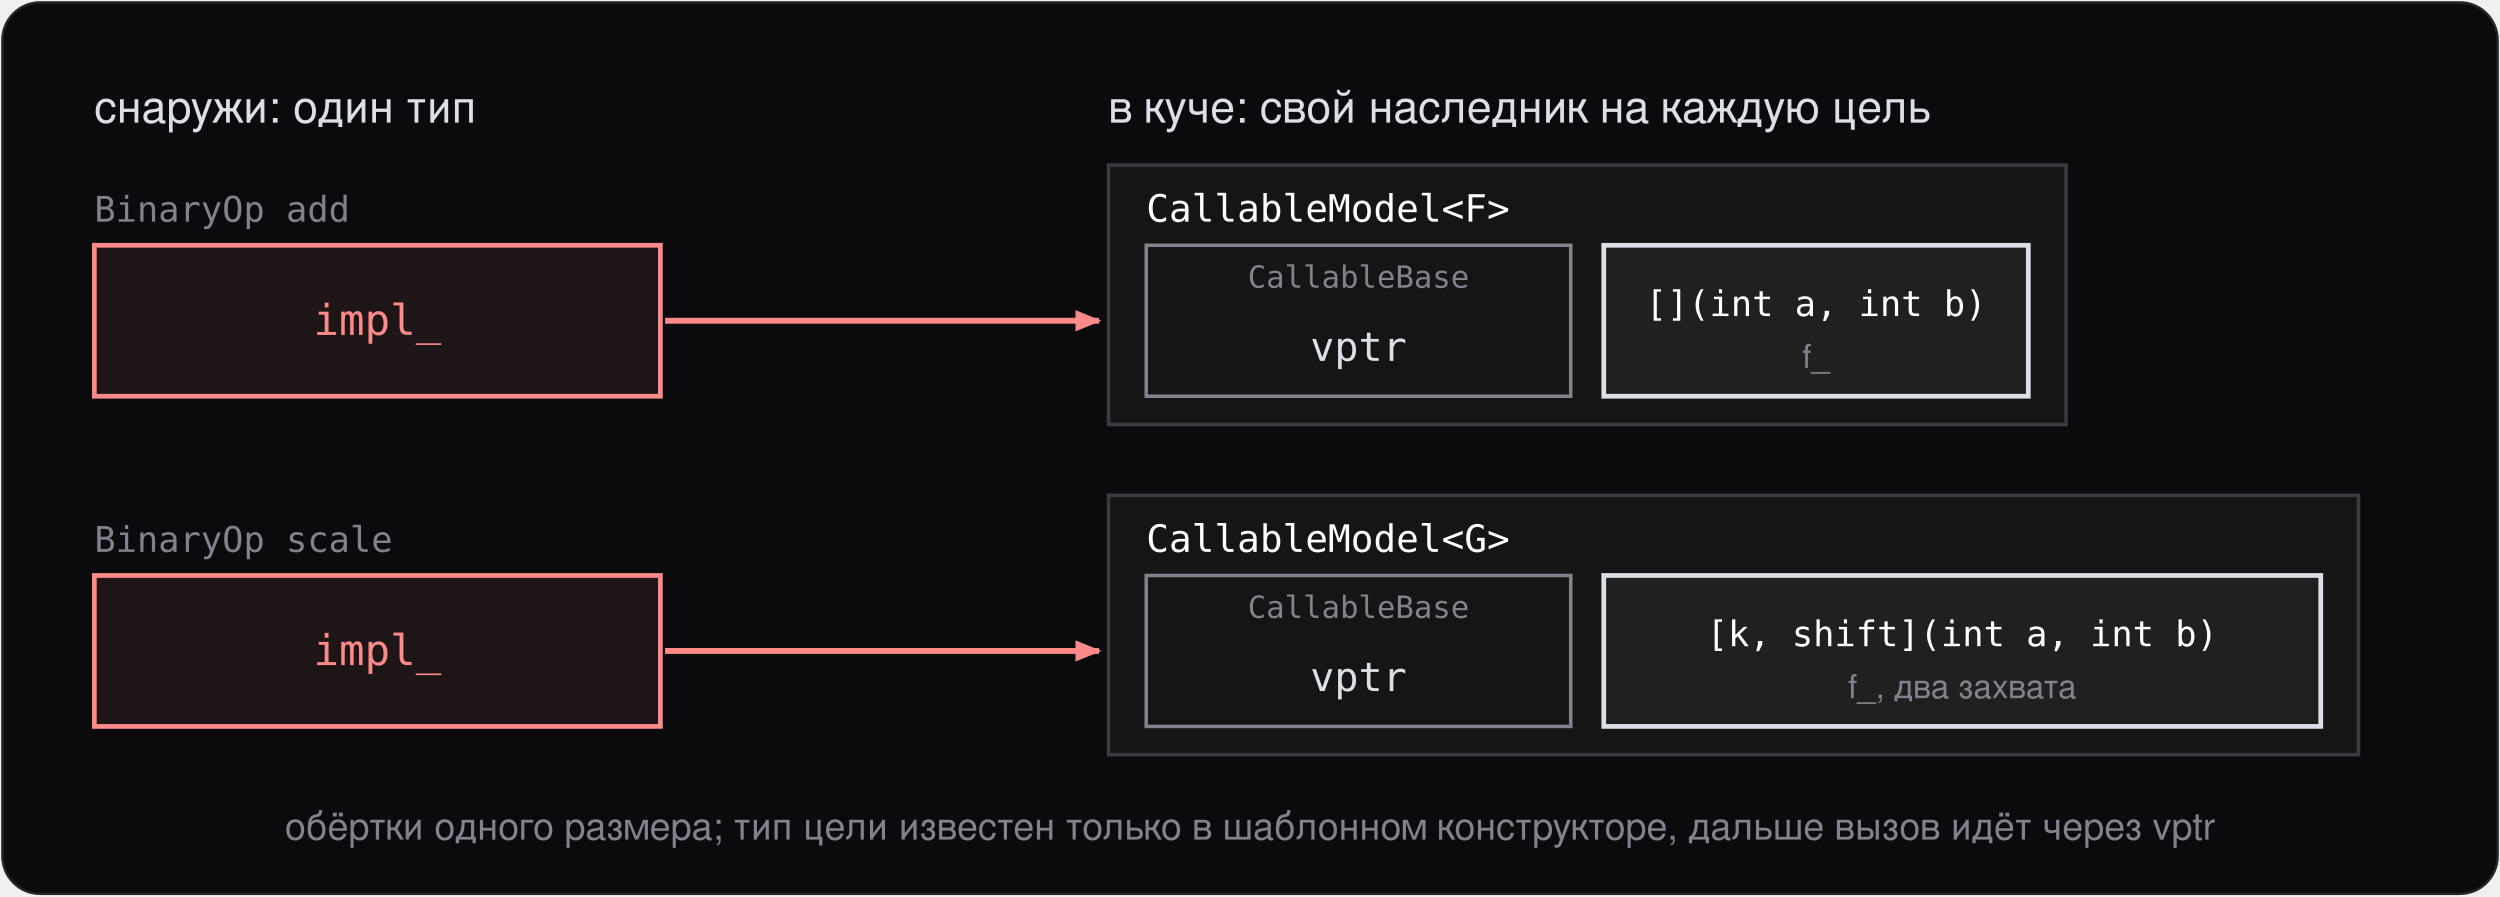
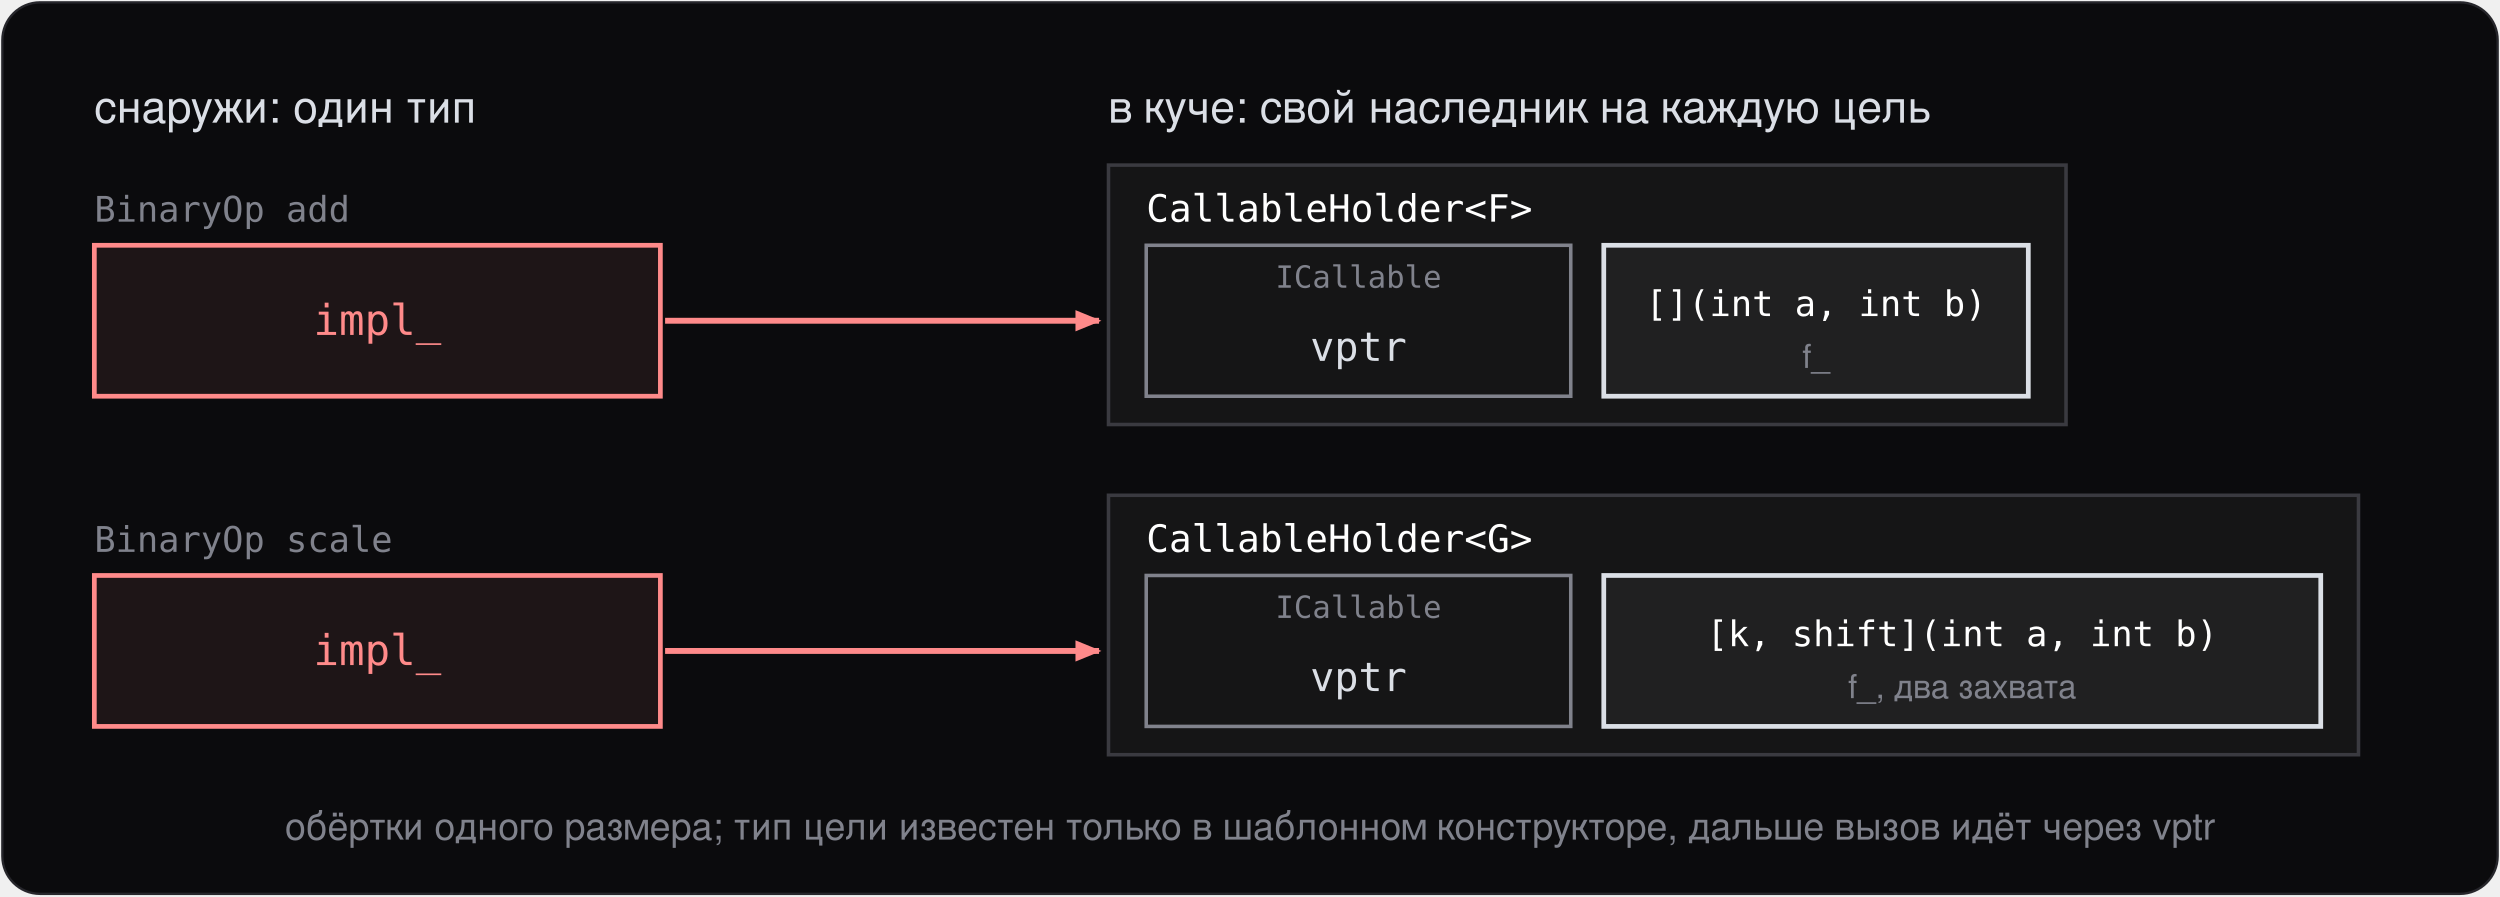
<svg xmlns="http://www.w3.org/2000/svg" viewBox="0 0 1060 380" width="1060" height="380" font-family="Golos Text, Segoe UI, Helvetica, Arial, sans-serif">
  <defs>
    <marker id="pink" markerWidth="11" markerHeight="11" refX="10" refY="4.5" orient="auto" markerUnits="userSpaceOnUse">
      <path d="M0,0 L11,4.5 L0,9 z" fill="#ff8a8a" />
    </marker>
  </defs>
  <rect x="1" y="1" width="1058" height="378" rx="16" fill="#0b0b0d" stroke="#26262b" />
  <text x="40" y="52" font-size="19" fill="#dbdfe6">снаружи: один тип</text>
  <text x="40" y="94" font-size="15" fill="#80828c" font-family="Consolas, Roboto Mono, monospace">BinaryOp add</text>
  <rect x="40" y="104" width="240" height="64" fill="rgba(255,138,138,0.08)" stroke="#ff8a8a" stroke-width="2" />
  <text x="160" y="142" font-size="18" text-anchor="middle" fill="#ff8a8a" font-family="Consolas, Roboto Mono, monospace">impl_</text>
  <text x="40" y="234" font-size="15" fill="#80828c" font-family="Consolas, Roboto Mono, monospace">BinaryOp scale</text>
  <rect x="40" y="244" width="240" height="64" fill="rgba(255,138,138,0.08)" stroke="#ff8a8a" stroke-width="2" />
  <text x="160" y="282" font-size="18" text-anchor="middle" fill="#ff8a8a" font-family="Consolas, Roboto Mono, monospace">impl_</text>
  <line x1="282" y1="136" x2="466" y2="136" stroke="#ff8a8a" stroke-width="2.5" marker-end="url(#pink)" />
  <line x1="282" y1="276" x2="466" y2="276" stroke="#ff8a8a" stroke-width="2.5" marker-end="url(#pink)" />
  <text x="470" y="52" font-size="19" fill="#dbdfe6">в куче: свой наследник на каждую цель</text>
  <rect x="470" y="70" width="406" height="110" fill="rgba(255,255,255,0.04)" stroke="#3a3a40" stroke-width="1.5" />
-   <text x="486" y="94" font-size="16" fill="#ffffff" font-family="Consolas, Roboto Mono, monospace">CallableModel&lt;F&gt;</text>
+   <text x="486" y="94" font-size="16" fill="#ffffff" font-family="Consolas, Roboto Mono, monospace">CallableHolder&lt;F&gt;</text>
  <rect x="486" y="104" width="180" height="64" fill="none" stroke="#80828c" stroke-width="1.5" />
-   <text x="576" y="122" font-size="13" text-anchor="middle" fill="#80828c" font-family="Consolas, Roboto Mono, monospace">CallableBase</text>
+   <text x="576" y="122" font-size="13" text-anchor="middle" fill="#80828c" font-family="Consolas, Roboto Mono, monospace">ICallable</text>
  <text x="576" y="153" font-size="17" text-anchor="middle" fill="#dbdfe6" font-family="Consolas, Roboto Mono, monospace">vptr</text>
  <rect x="680" y="104" width="180" height="64" fill="rgba(255,255,255,0.05)" stroke="#dbdfe6" stroke-width="2" />
  <text x="770" y="134" font-size="15" text-anchor="middle" fill="#ffffff" font-family="Consolas, Roboto Mono, monospace">[](int a, int b)</text>
  <text x="770" y="156" font-size="14" text-anchor="middle" fill="#80828c">f_</text>
  <rect x="470" y="210" width="530" height="110" fill="rgba(255,255,255,0.04)" stroke="#3a3a40" stroke-width="1.5" />
-   <text x="486" y="234" font-size="16" fill="#ffffff" font-family="Consolas, Roboto Mono, monospace">CallableModel&lt;G&gt;</text>
+   <text x="486" y="234" font-size="16" fill="#ffffff" font-family="Consolas, Roboto Mono, monospace">CallableHolder&lt;G&gt;</text>
  <rect x="486" y="244" width="180" height="64" fill="none" stroke="#80828c" stroke-width="1.5" />
-   <text x="576" y="262" font-size="13" text-anchor="middle" fill="#80828c" font-family="Consolas, Roboto Mono, monospace">CallableBase</text>
+   <text x="576" y="262" font-size="13" text-anchor="middle" fill="#80828c" font-family="Consolas, Roboto Mono, monospace">ICallable</text>
  <text x="576" y="293" font-size="17" text-anchor="middle" fill="#dbdfe6" font-family="Consolas, Roboto Mono, monospace">vptr</text>
  <rect x="680" y="244" width="304" height="64" fill="rgba(255,255,255,0.05)" stroke="#dbdfe6" stroke-width="2" />
  <text x="832" y="274" font-size="15" text-anchor="middle" fill="#ffffff" font-family="Consolas, Roboto Mono, monospace">[k, shift](int a, int b)</text>
  <text x="832" y="296" font-size="14" text-anchor="middle" fill="#80828c">f_, два захвата</text>
  <text x="530" y="356" font-size="16" text-anchor="middle" fill="#80828c">обёртки одного размера; тип цели известен только в шаблонном конструкторе, дальше вызов идёт через vptr</text>
</svg>
